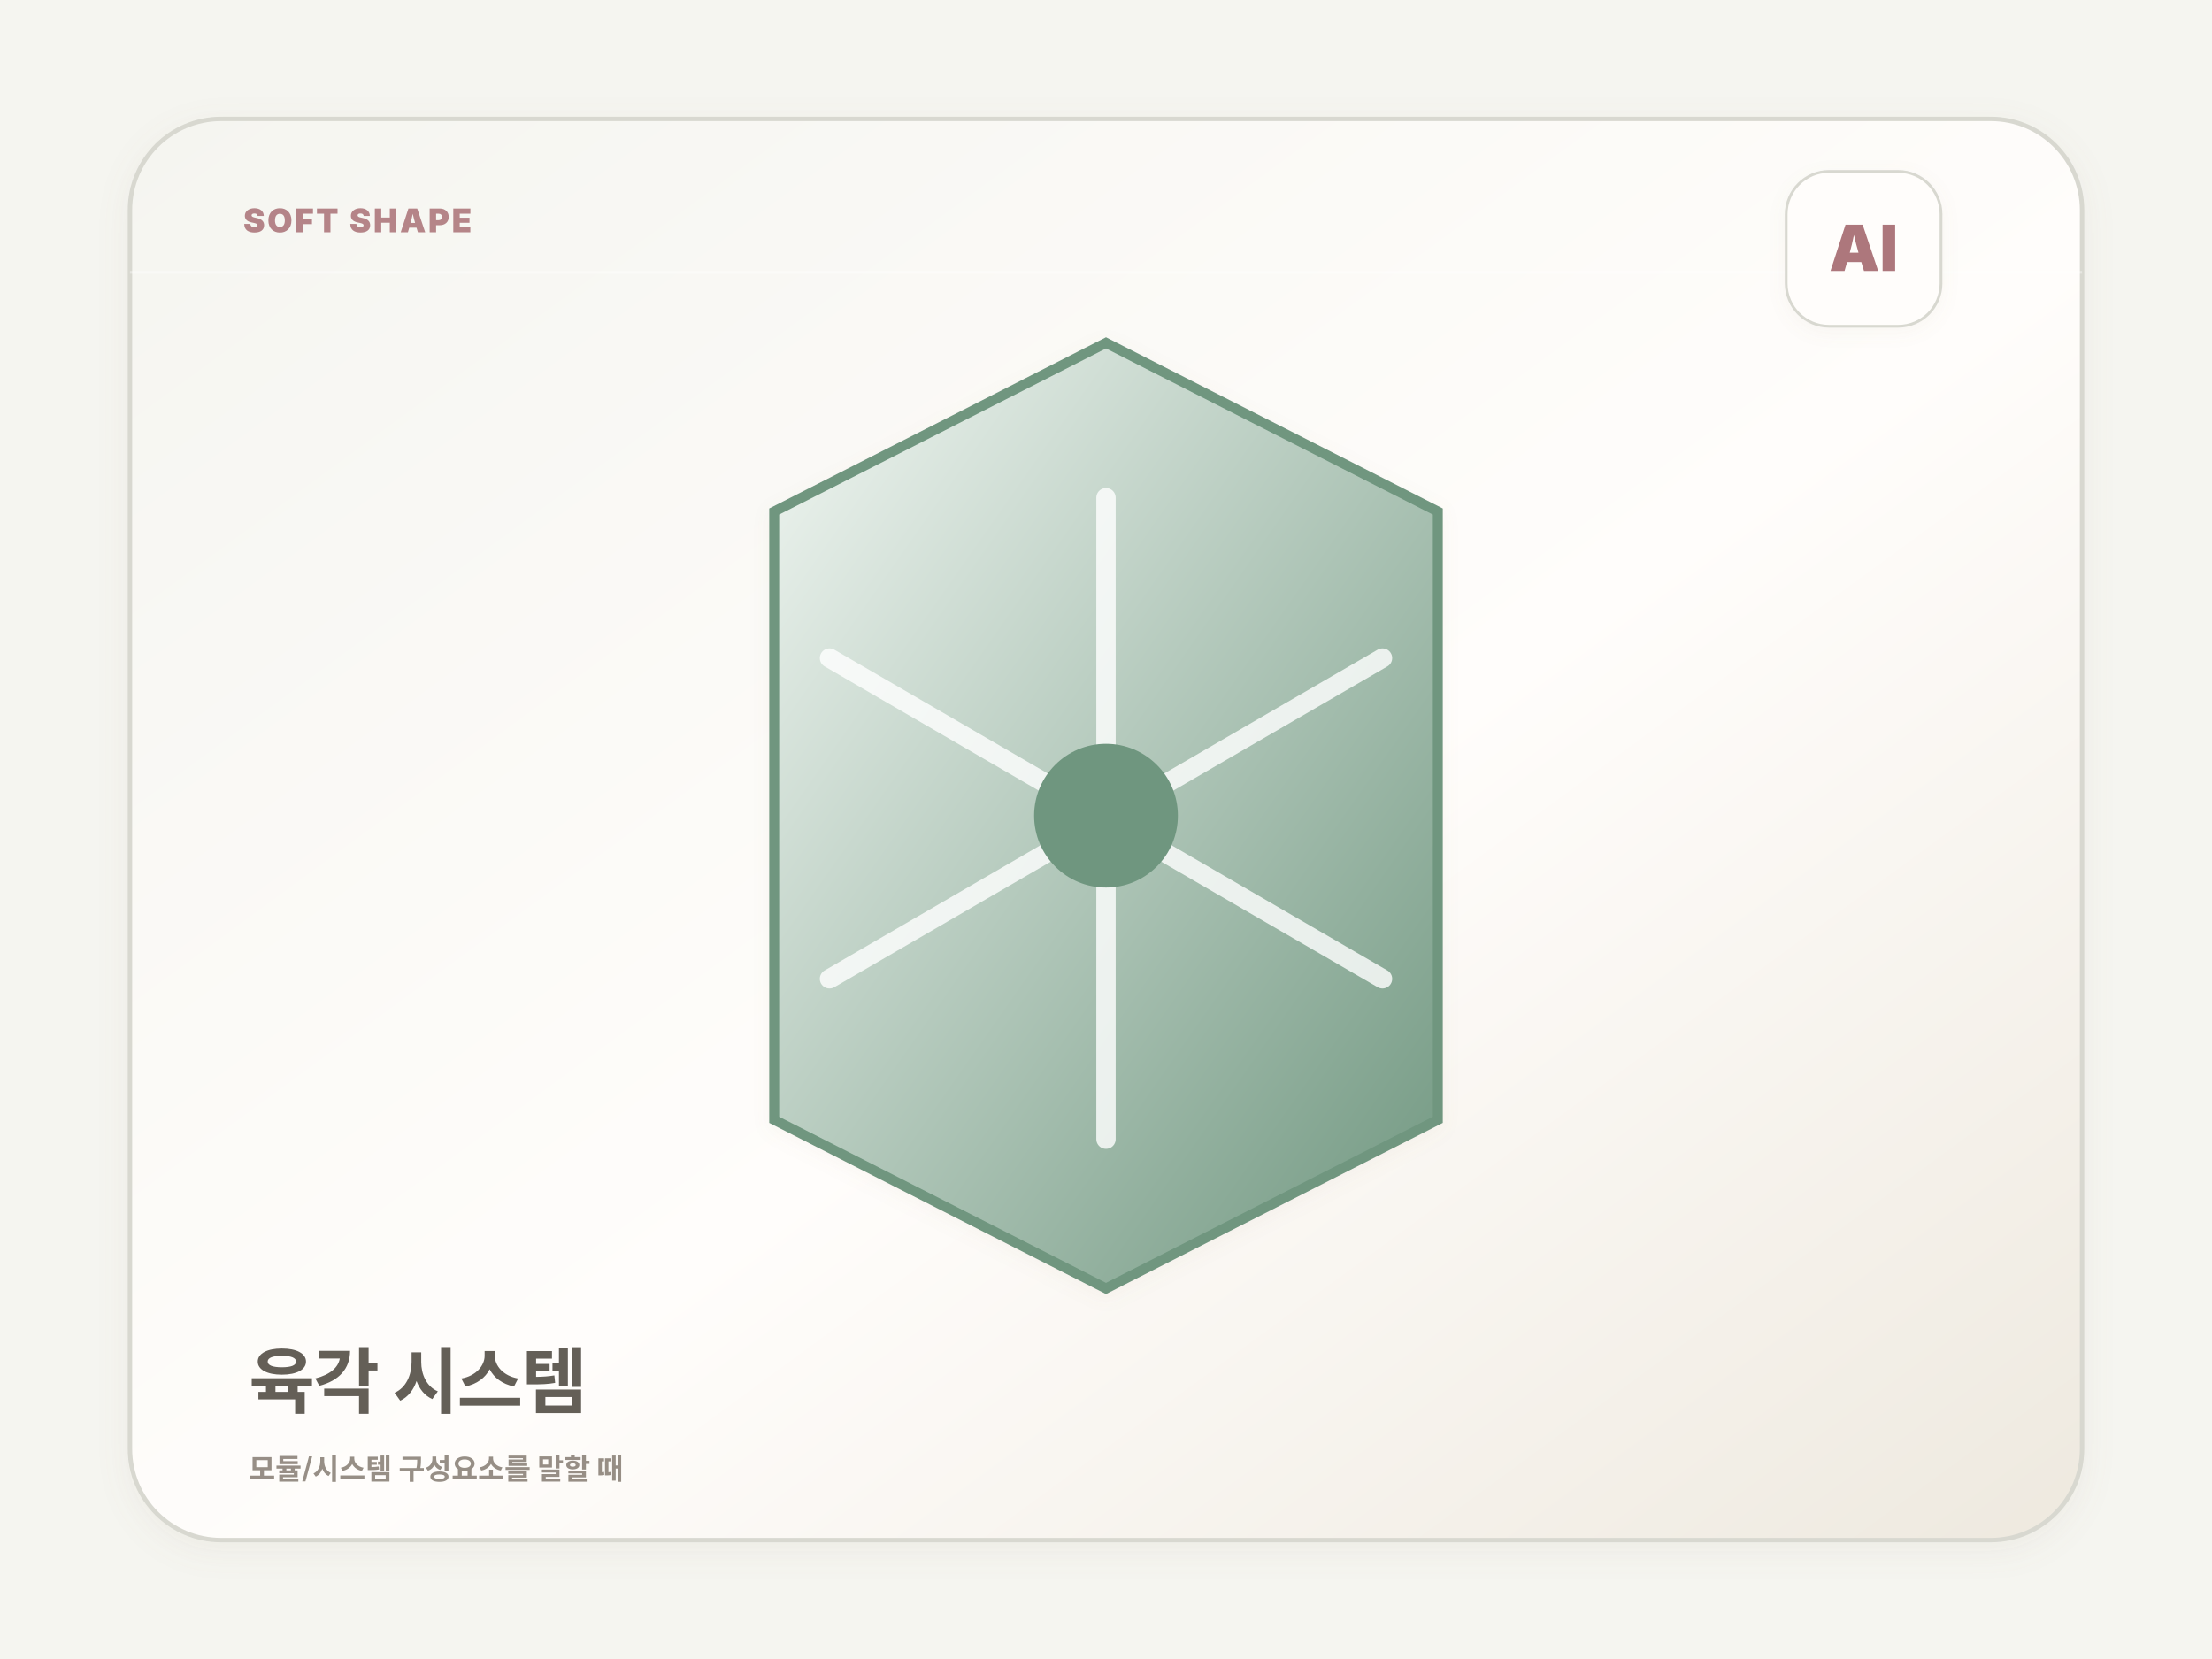
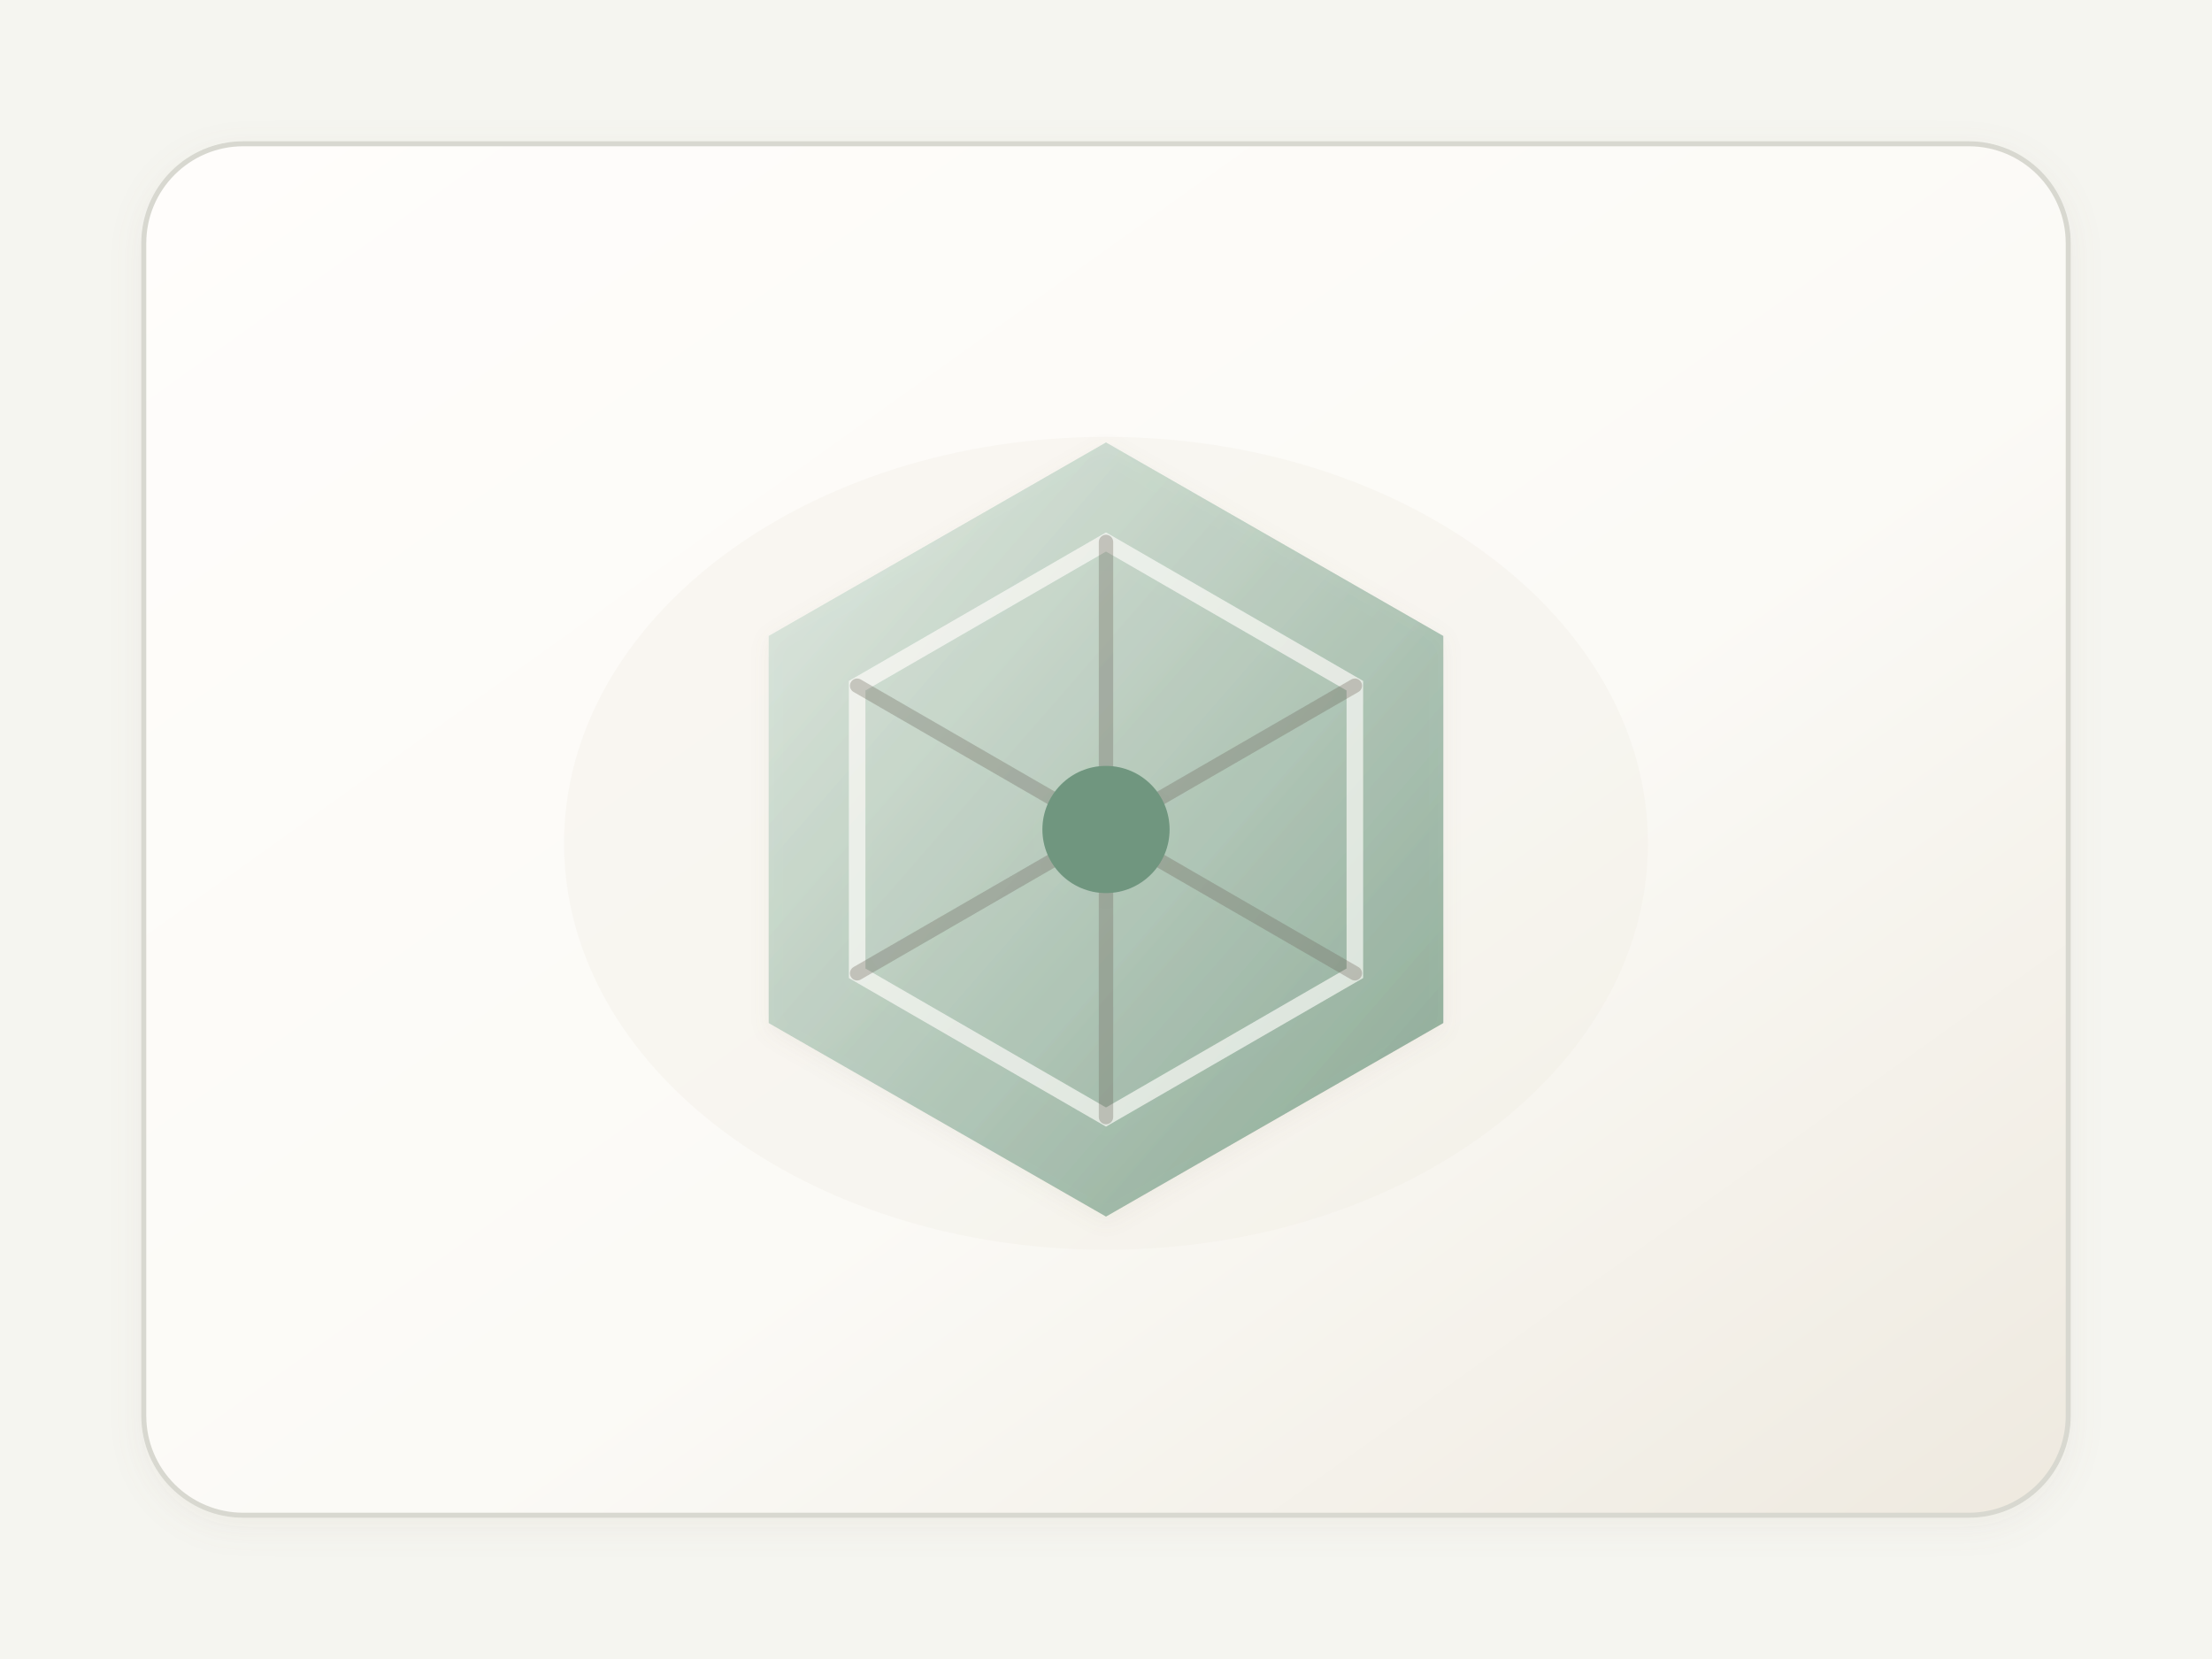
- <svg xmlns="http://www.w3.org/2000/svg" data-theme="final_20260604-soft-editorial" width="8000" height="6000" viewBox="0 0 8000 6000" role="img" aria-labelledby="title desc">
+ <svg xmlns="http://www.w3.org/2000/svg" data-theme="final_20260604-soft-editorial-v2" width="8000" height="6000" viewBox="0 0 8000 6000" role="img" aria-labelledby="title desc">
  <defs>
-     <linearGradient id="bg" x1="0" y1="0" x2="1" y2="1">
-       <stop offset="0" stop-color="#f5f5f0" />
-       <stop offset=".55" stop-color="#fffdfb" />
+     <linearGradient id="paper" x1="0" y1="0" x2="1" y2="1">
+       <stop offset="0" stop-color="#fffdfb" />
+       <stop offset=".58" stop-color="#fbfaf6" />
      <stop offset="1" stop-color="#eee9df" />
    </linearGradient>
-     <linearGradient id="orangeSoft" x1="0" y1="0" x2="1" y2="1">
-       <stop stop-color="#f2d4d7" />
+     <linearGradient id="rose" x1="0" y1="0" x2="1" y2="1">
+       <stop stop-color="#f1ccd0" />
      <stop offset="1" stop-color="#d77a82" />
    </linearGradient>
-     <linearGradient id="purpleSoft" x1="0" y1="0" x2="1" y2="1">
-       <stop stop-color="#f7e6e8" />
-       <stop offset="1" stop-color="#d77a82" />
-     </linearGradient>
-     <linearGradient id="mintSoft" x1="0" y1="0" x2="1" y2="1">
-       <stop stop-color="#f3f8f4" />
+     <linearGradient id="sage" x1="0" y1="0" x2="1" y2="1">
+       <stop stop-color="#dce9df" />
      <stop offset="1" stop-color="#6f967f" />
    </linearGradient>
-     <filter id="shadow" x="-20%" y="-20%" width="140%" height="150%">
-       <feDropShadow dx="0" dy="32" stdDeviation="54" flood-color="#a0917e" flood-opacity=".10" />
+     <linearGradient id="gold" x1="0" y1="0" x2="1" y2="1">
+       <stop stop-color="#f3e4c2" />
+       <stop offset="1" stop-color="#d7a655" />
+     </linearGradient>
+     <filter id="cardShadow" x="-20%" y="-20%" width="140%" height="150%">
+       <feDropShadow dx="0" dy="34" stdDeviation="58" flood-color="#a0917e" flood-opacity=".10" />
    </filter>
-     <filter id="soft" x="-20%" y="-20%" width="140%" height="140%">
-       <feDropShadow dx="0" dy="18" stdDeviation="30" flood-color="#a0917e" flood-opacity=".07" />
+     <filter id="softShadow" x="-25%" y="-25%" width="150%" height="150%">
+       <feDropShadow dx="0" dy="22" stdDeviation="34" flood-color="#a0917e" flood-opacity=".11" />
    </filter>
-     <style>.k{font:850 118px -apple-system,BlinkMacSystemFont,'Pretendard','Segoe UI',sans-serif;fill:#9b5960;letter-spacing:8px;opacity:.72}.t{font:850 260px -apple-system,BlinkMacSystemFont,'Pretendard','Apple SD Gothic Neo','Segoe UI',sans-serif;fill:#4b463e;letter-spacing:-6px;opacity:.86}.s{font:600 104px -apple-system,BlinkMacSystemFont,'Pretendard','Segoe UI',sans-serif;fill:#7a7065;opacity:.78}</style>
+     <style>
+     .stroke{fill:none;stroke:#6a6258;stroke-width:84;stroke-linecap:round;stroke-linejoin:round;opacity:.48}
+     .thin{fill:none;stroke:#6a6258;stroke-width:52;stroke-linecap:round;stroke-linejoin:round;opacity:.32}
+     .rose{fill:#d77a82}.rose-soft{fill:#f1ccd0}.sage{fill:#6f967f}.sage-soft{fill:#dce9df}.gold{fill:#d7a655}.gold-soft{fill:#f3e4c2}
+     .paper{fill:#fffdfb}.line{stroke:#d8d8d0}.motif{filter:url(#softShadow)}
+   </style>
  </defs>
  <rect width="8000" height="6000" fill="#f5f5f0" />
-   <rect x="470" y="430" width="7060" height="5140" rx="330" fill="url(#bg)" stroke="#d8d8d0" stroke-width="16" filter="url(#shadow)" />
-   <rect x="470" y="980" width="7060" height="10" fill="#fff" opacity=".36" />
-   <text x="880" y="840" class="k">SOFT SHAPE</text>
-   <rect x="6460" y="620" width="560" height="560" rx="155" fill="#fffdfb" stroke="#d8d8d0" stroke-width="10" filter="url(#soft)" />
-   <text x="6740" y="980" text-anchor="middle" font-family="-apple-system,BlinkMacSystemFont,'Pretendard','Apple SD Gothic Neo','Segoe UI',sans-serif" font-size="230" font-weight="850" fill="#9b5960" opacity=".82">AI</text>
-   <g>
-     <path d="M2800 1850L4000 1240L5200 1850L5200 4050L4000 4660L2800 4050Z" fill="url(#mintSoft)" stroke="#6f967f" stroke-width="36" filter="url(#soft)" />
-     <path d="M4000 1800v2320M3000 2380l2000 1160M5000 2380L3000 3540" stroke="#fff" stroke-width="70" stroke-linecap="round" opacity=".8" />
-     <circle cx="4000" cy="2950" r="260" fill="#6f967f" />
+   <rect x="520" y="520" width="6960" height="4960" rx="360" fill="url(#paper)" stroke="#d8d8d0" stroke-width="18" filter="url(#cardShadow)" />
+   <ellipse cx="4000" cy="3050" rx="1960" ry="1470" fill="#eee9df" opacity=".28" />
+   <g class="motif" transform="translate(4000 3000)">
+     <path d="M0 -1400L1220 -700V700L0 1400-1220 700V-700Z" fill="url(#sage)" opacity=".78" />
+     <path d="M0 -1040L900 -520V520L0 1040-900 520V-520Z" fill="none" stroke="#fffdfb" stroke-width="60" opacity=".66" />
+     <path class="thin" d="M0 -1040V1040M-900 -520L900 520M900 -520L-900 520" />
+     <circle r="230" fill="#6f967f" />
  </g>
-   <text x="900" y="5090" class="t">육각 시스템</text>
-   <text x="900" y="5350" class="s">모듈/시스템 구성요소를 말할 때</text>
</svg>
